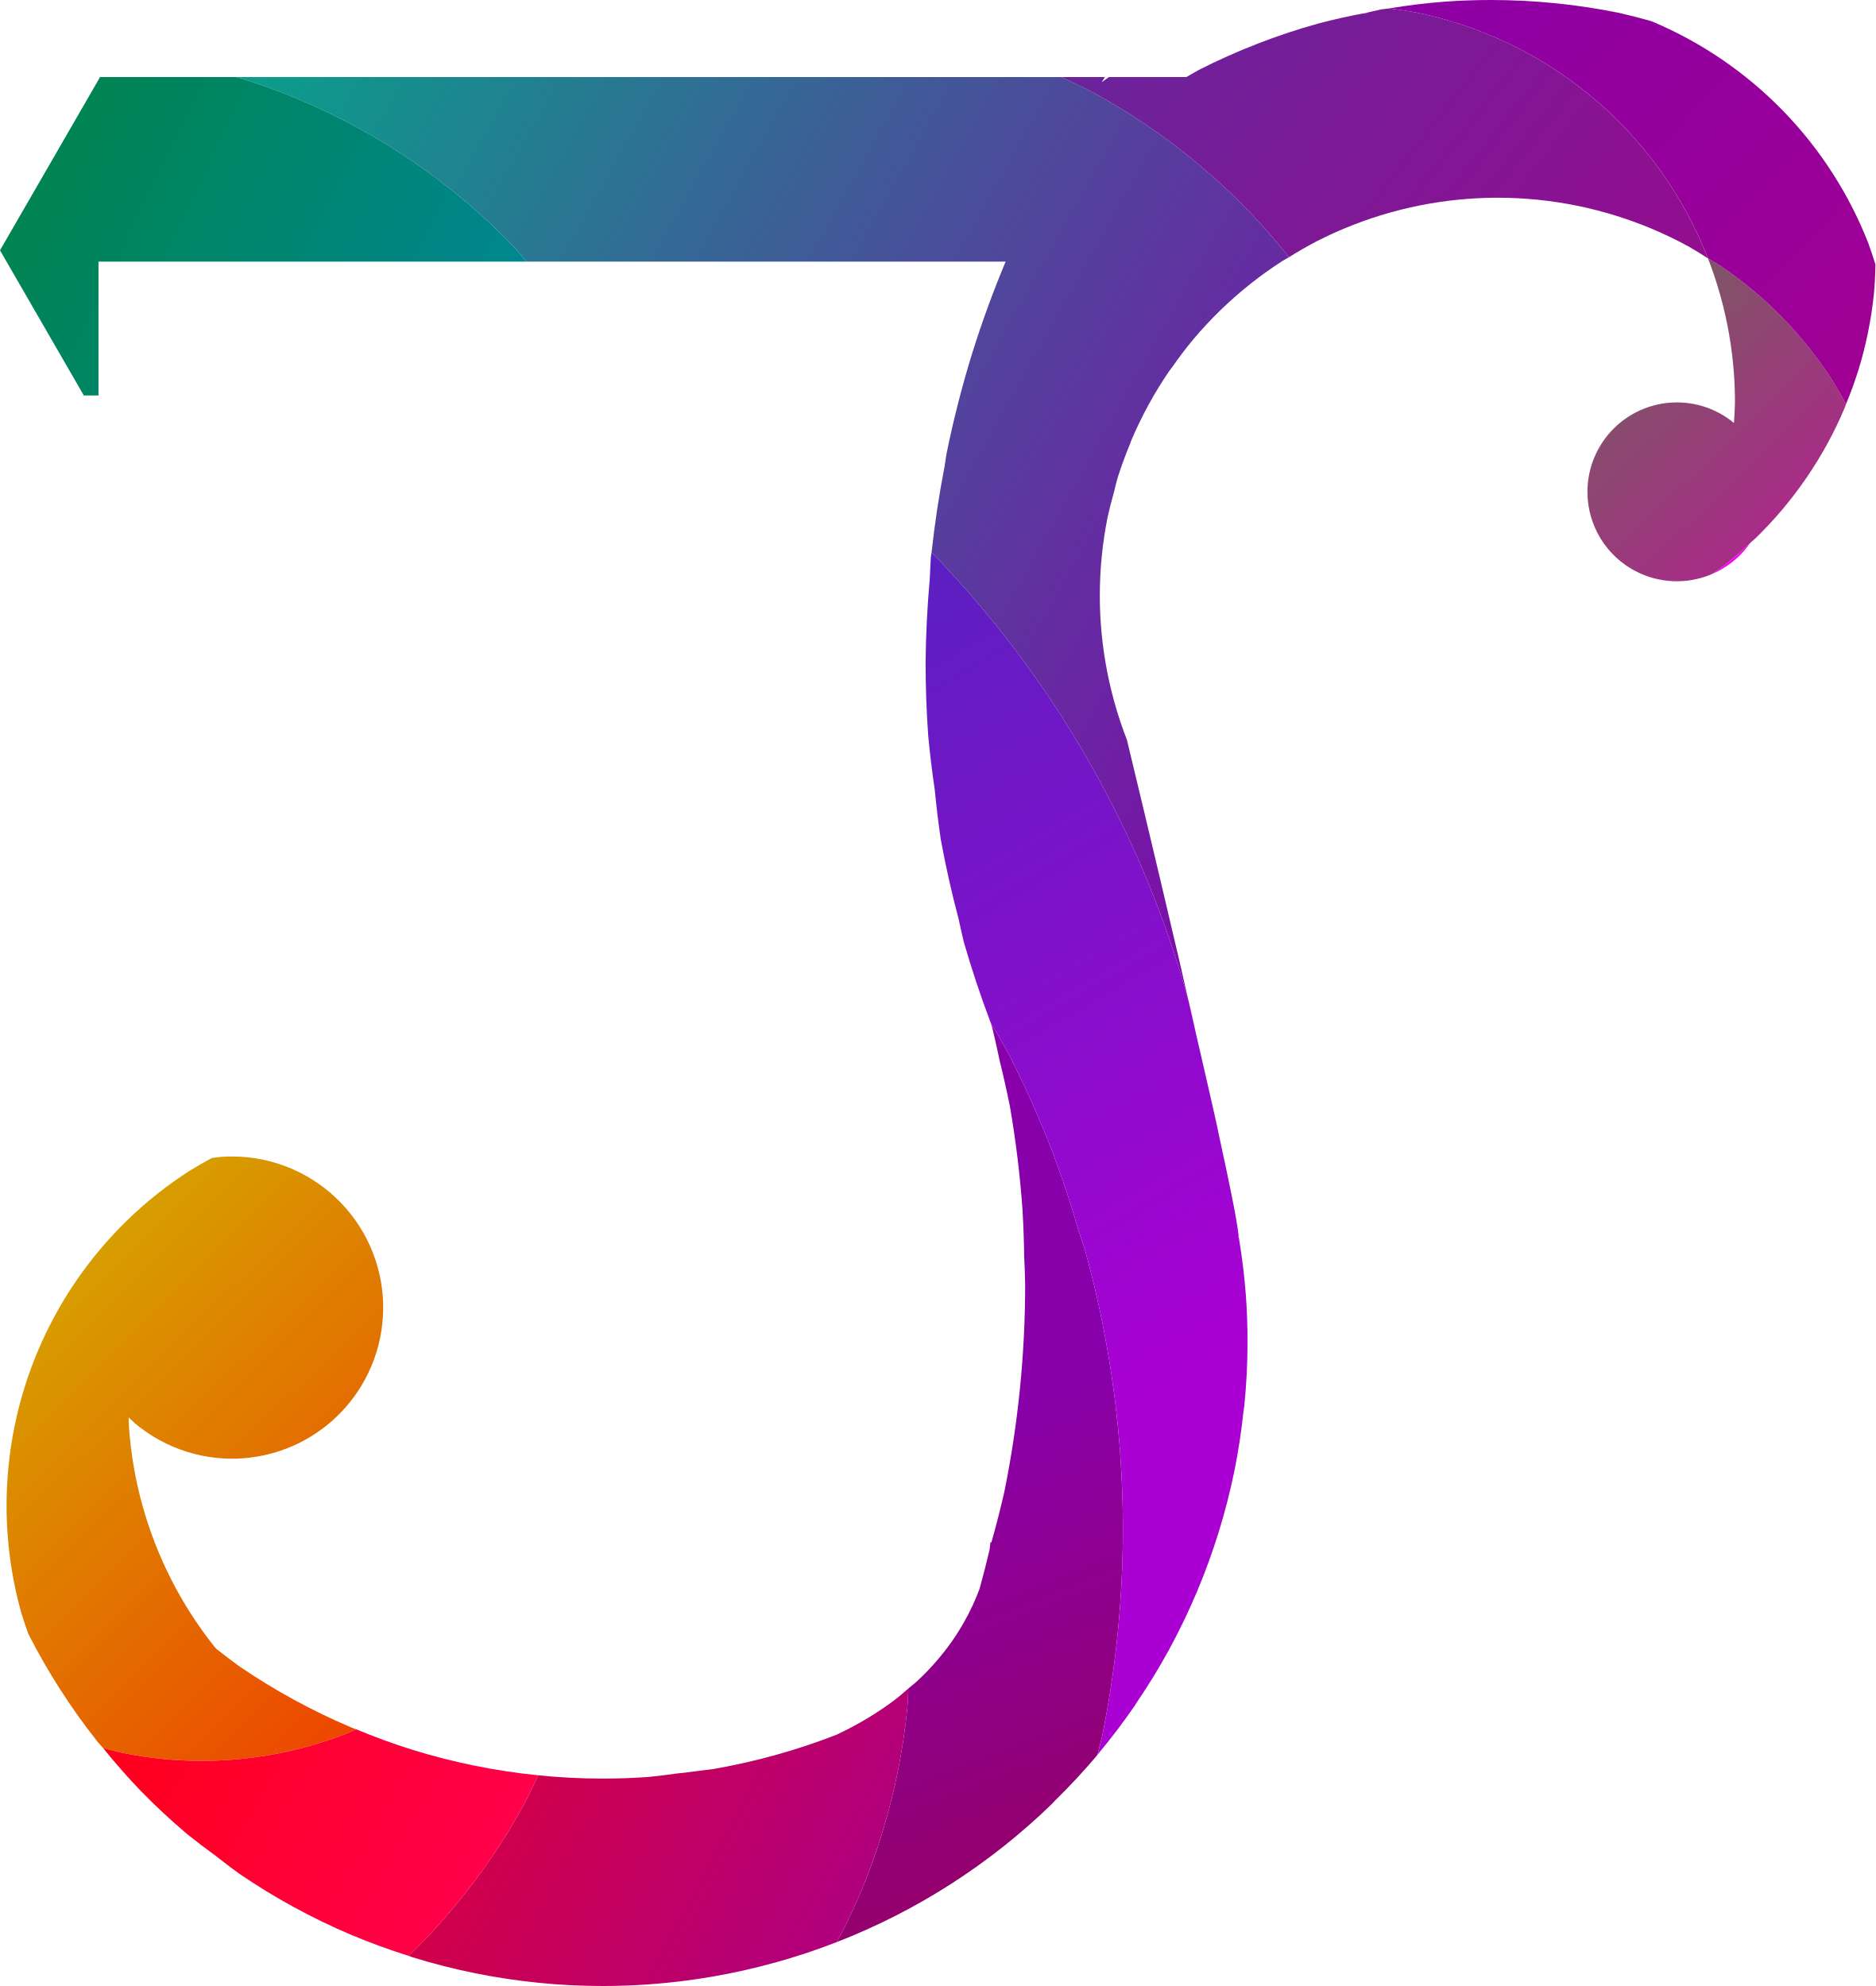
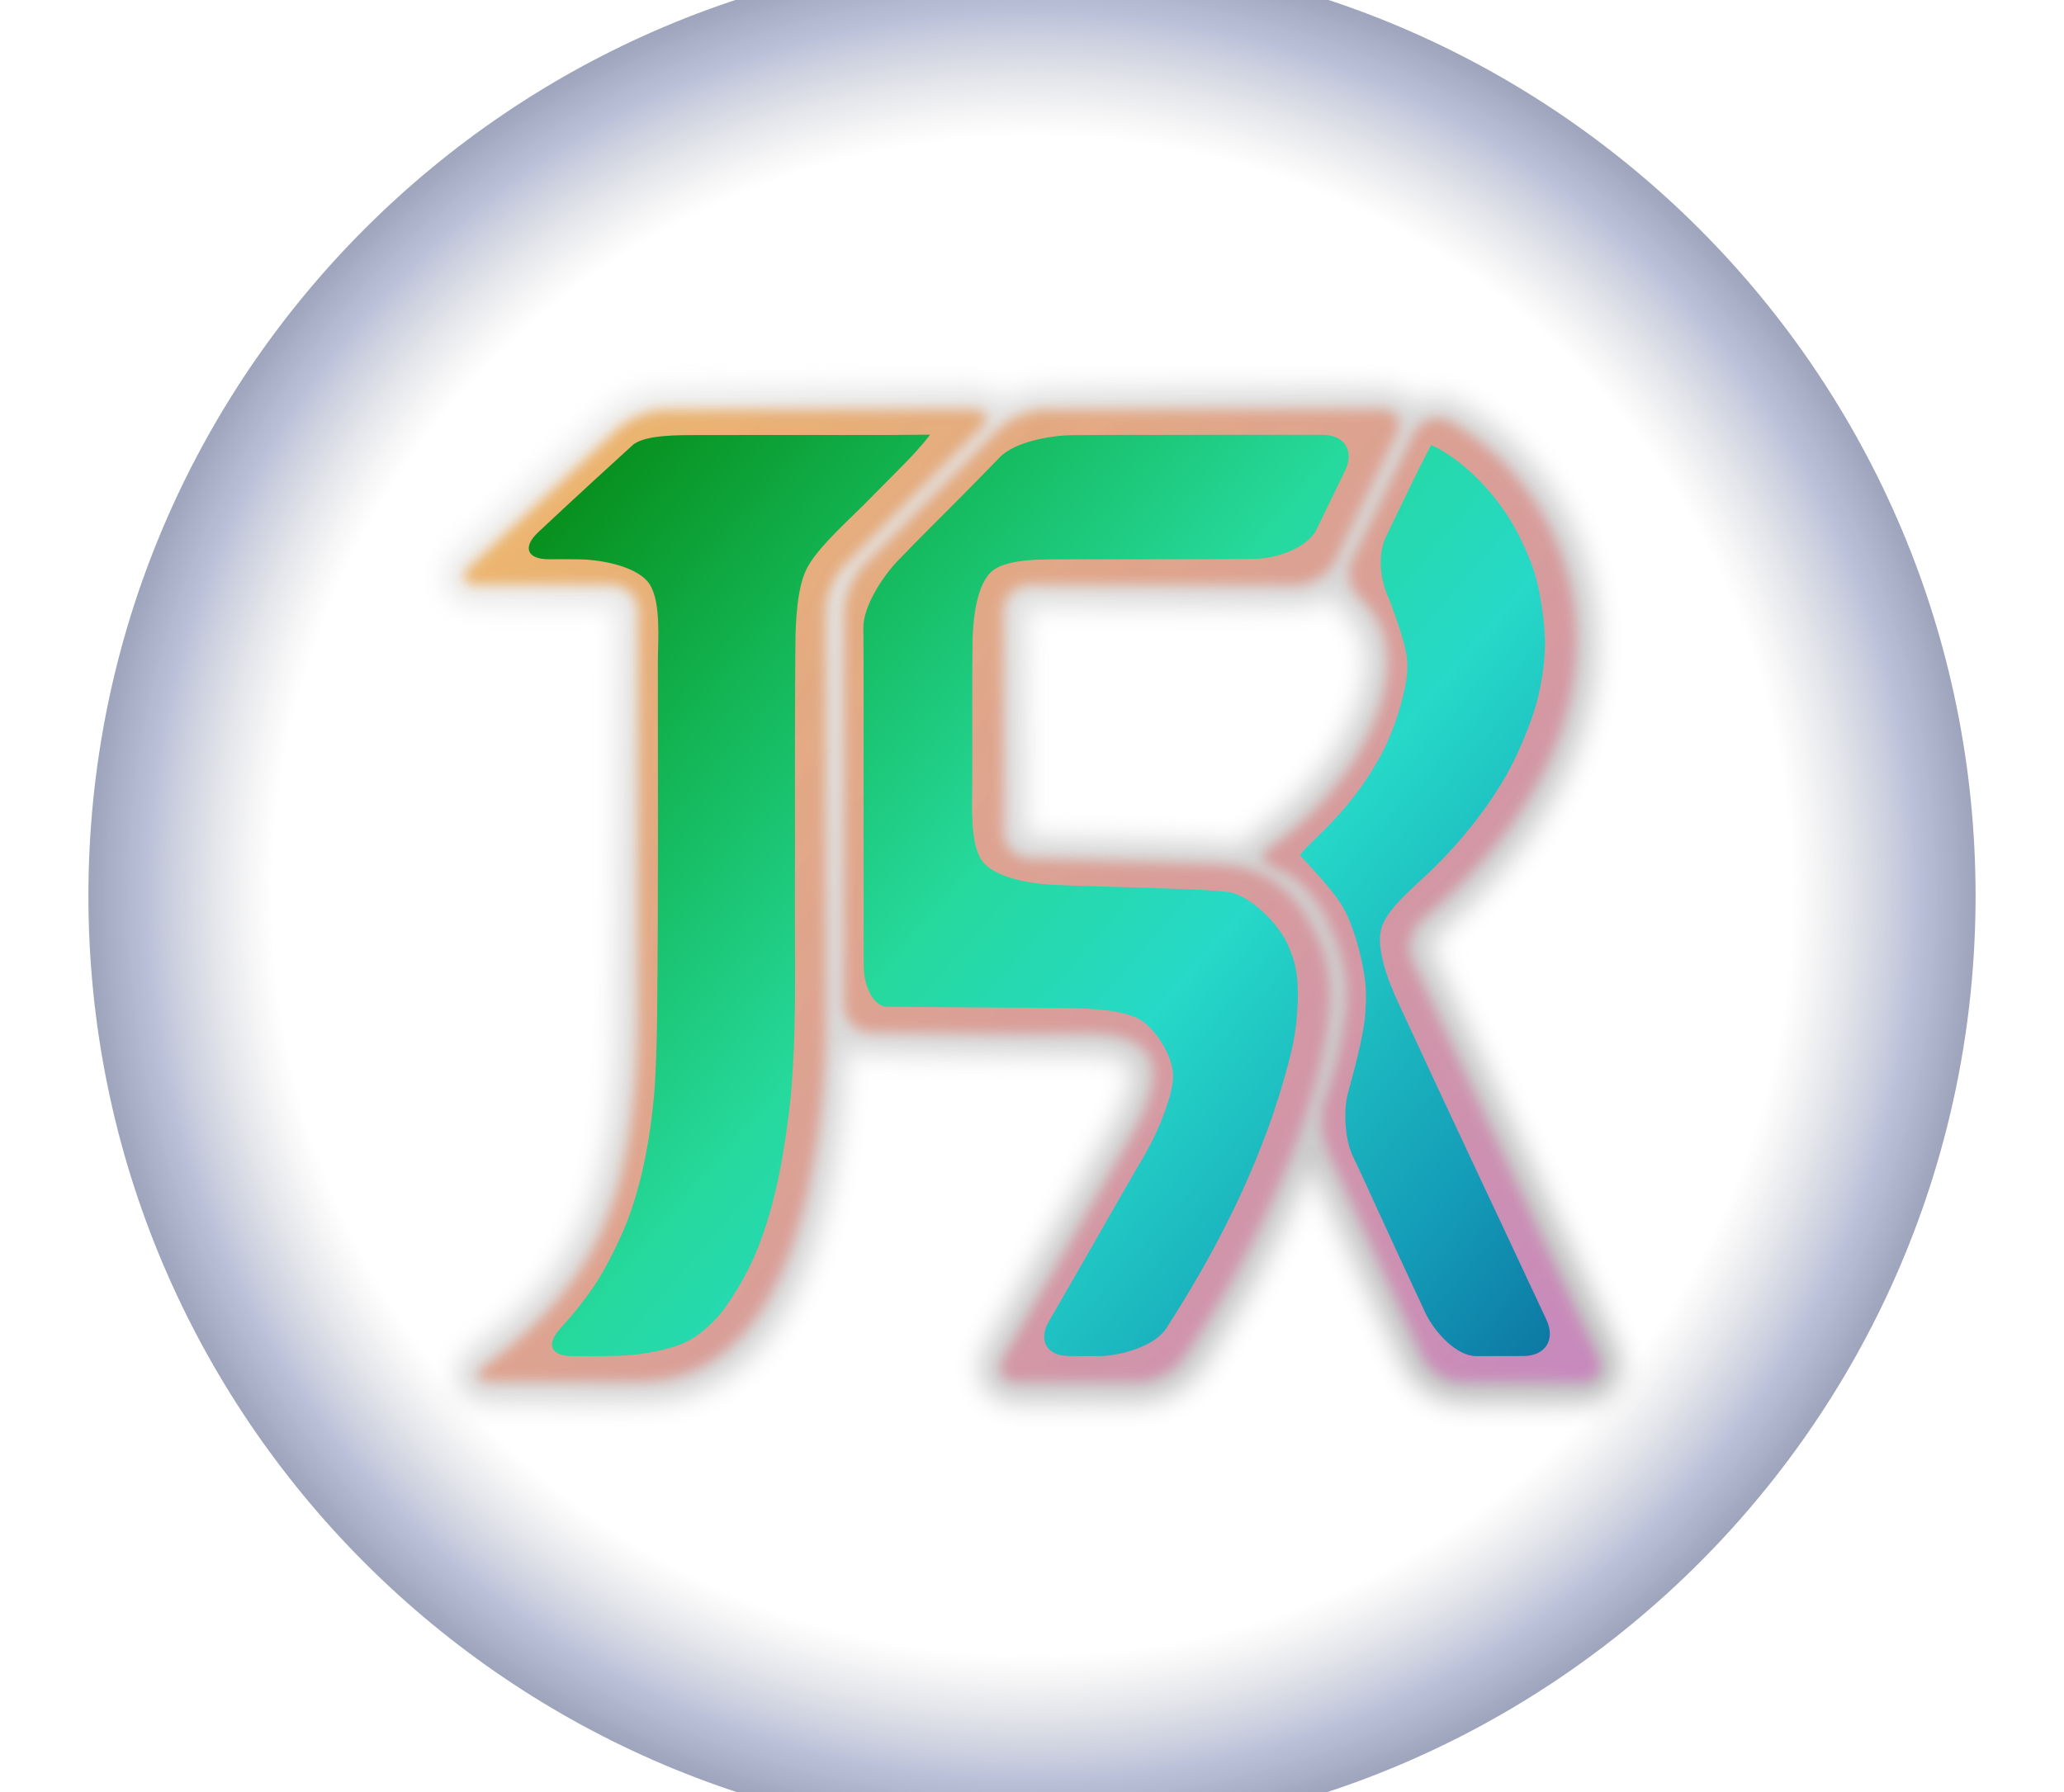
- <svg xmlns="http://www.w3.org/2000/svg" xmlns:xlink="http://www.w3.org/1999/xlink" width="119.586mm" height="126.665mm" viewBox="0 0 119.586 126.665" version="1.1" id="svg8">
+ <svg xmlns="http://www.w3.org/2000/svg" xmlns:xlink="http://www.w3.org/1999/xlink" width="114.595mm" height="99.494mm" viewBox="0 0 114.595 99.494" version="1.1" id="svg5" xml:space="preserve">
  <defs id="defs2">
-     <linearGradient id="linearGradient5642">
-       <stop id="stop5638" offset="0" style="stop-color:#ff0000;stop-opacity:1" />
-       <stop id="stop5640" offset="1" style="stop-color:#ff0066;stop-opacity:1" />
+     <linearGradient id="linearGradient955">
+       <stop style="stop-color:#999999;stop-opacity:0;" offset="0" id="stop951" />
+       <stop style="stop-color:#999999;stop-opacity:0;" offset="0.805" id="stop1083" />
+       <stop style="stop-color:#6f7db0;stop-opacity:0.979;" offset="0.937" id="stop1980" />
+       <stop style="stop-color:#374474;stop-opacity:1;" offset="1" id="stop953" />
    </linearGradient>
-     <linearGradient id="linearGradient5636">
-       <stop id="stop5632" offset="0" style="stop-color:#ff0000;stop-opacity:1" />
-       <stop id="stop5634" offset="1" style="stop-color:#aa0088;stop-opacity:1" />
+     <linearGradient id="linearGradient8298">
+       <stop style="stop-color:#08911f;stop-opacity:1;" offset="0" id="stop8294" />
+       <stop style="stop-color:#14b859;stop-opacity:1;" offset="0.181" id="stop8302" />
+       <stop style="stop-color:#26d99d;stop-opacity:1;" offset="0.377" id="stop8304" />
+       <stop style="stop-color:#26d9c8;stop-opacity:1;" offset="0.533" id="stop8306" />
+       <stop style="stop-color:#149db8;stop-opacity:1;" offset="0.769" id="stop8345" />
+       <stop style="stop-color:#075992;stop-opacity:1;" offset="1" id="stop8296" />
    </linearGradient>
-     <linearGradient id="linearGradient5630">
-       <stop id="stop5626" offset="0" style="stop-color:#8800aa;stop-opacity:1" />
-       <stop id="stop5628" offset="1" style="stop-color:#aa0000;stop-opacity:1" />
+     <linearGradient id="linearGradient8208">
+       <stop style="stop-color:#e5e5e5;stop-opacity:1;" offset="0" id="stop8204" />
+       <stop style="stop-color:#959595;stop-opacity:1;" offset="1" id="stop8206" />
    </linearGradient>
-     <linearGradient id="linearGradient5618">
-       <stop id="stop5614" offset="0" style="stop-color:#0044aa;stop-opacity:1" />
-       <stop id="stop5616" offset="1" style="stop-color:#aa00d4;stop-opacity:1" />
+     <linearGradient id="linearGradient8200">
+       <stop style="stop-color:#ed8d0d;stop-opacity:1;" offset="0" id="stop8196" />
+       <stop style="stop-color:#cd61bb;stop-opacity:0.993;" offset="1" id="stop8198" />
    </linearGradient>
-     <linearGradient id="linearGradient5612">
-       <stop id="stop5608" offset="0" style="stop-color:#008000;stop-opacity:1" />
-       <stop id="stop5610" offset="1" style="stop-color:#0088aa;stop-opacity:1" />
-     </linearGradient>
-     <linearGradient id="linearGradient5606">
-       <stop id="stop5602" offset="0" style="stop-color:#00aa88;stop-opacity:1" />
-       <stop id="stop5604" offset="1" style="stop-color:#8800aa;stop-opacity:1" />
-     </linearGradient>
-     <linearGradient id="linearGradient5600">
-       <stop id="stop5596" offset="0" style="stop-color:#5a2ca0;stop-opacity:1" />
-       <stop id="stop5598" offset="1" style="stop-color:#aa0088;stop-opacity:1" />
-     </linearGradient>
-     <linearGradient id="linearGradient5594">
-       <stop id="stop5590" offset="0" style="stop-color:#8800aa;stop-opacity:1" />
-       <stop id="stop5592" offset="1" style="stop-color:#aa0088;stop-opacity:1" />
-     </linearGradient>
-     <linearGradient id="linearGradient5588">
-       <stop id="stop5584" offset="0" style="stop-color:#00d400;stop-opacity:1;" />
-       <stop id="stop5586" offset="1" style="stop-color:#d400aa;stop-opacity:1" />
-     </linearGradient>
-     <linearGradient id="linearGradient5508">
-       <stop style="stop-color:#d4aa00;stop-opacity:1" offset="0" id="stop5504" />
-       <stop style="stop-color:#ff0000;stop-opacity:1" offset="1" id="stop5506" />
-     </linearGradient>
-     <linearGradient xlink:href="#linearGradient5594" id="linearGradient5510" x1="1428.548" y1="-42.973" x2="1625.843" y2="149.019" gradientUnits="userSpaceOnUse" />
-     <linearGradient xlink:href="#linearGradient5600" id="linearGradient5518" x1="1327.909" y1="-30.895" x2="1553.308" y2="145.007" gradientUnits="userSpaceOnUse" />
-     <linearGradient xlink:href="#linearGradient5588" id="linearGradient5526" x1="1358.672" y1="-24.148" x2="1557.412" y2="183.432" gradientUnits="userSpaceOnUse" />
-     <linearGradient xlink:href="#linearGradient5606" id="linearGradient5534" x1="1162.014" y1="-28.598" x2="1468.464" y2="143.501" gradientUnits="userSpaceOnUse" />
-     <linearGradient xlink:href="#linearGradient5618" id="linearGradient5542" x1="1207.862" y1="-59.208" x2="1423.686" y2="312.18" gradientUnits="userSpaceOnUse" />
-     <linearGradient xlink:href="#linearGradient5612" id="linearGradient5550" x1="969.838" y1="-8.836" x2="1254.231" y2="128.832" gradientUnits="userSpaceOnUse" />
-     <linearGradient xlink:href="#linearGradient5630" id="linearGradient5558" x1="1346.9" y1="336.94" x2="1454.641" y2="610.852" gradientUnits="userSpaceOnUse" />
-     <linearGradient xlink:href="#linearGradient5636" id="linearGradient5566" x1="1124.569" y1="353.793" x2="1327.806" y2="463.338" gradientUnits="userSpaceOnUse" />
-     <linearGradient xlink:href="#linearGradient5642" id="linearGradient5574" x1="1079.606" y1="395.14" x2="1258.609" y2="499.898" gradientUnits="userSpaceOnUse" />
-     <linearGradient xlink:href="#linearGradient5508" id="linearGradient5582" x1="1080.216" y1="323.836" x2="1250.724" y2="497.88" gradientUnits="userSpaceOnUse" />
+     <linearGradient xlink:href="#linearGradient8200" id="linearGradient8202" x1="-440.164" y1="50.412" x2="-289.769" y2="186.961" gradientUnits="userSpaceOnUse" />
+     <linearGradient xlink:href="#linearGradient8208" id="linearGradient8210" x1="-447.558" y1="48.917" x2="-279.885" y2="194.286" gradientUnits="userSpaceOnUse" />
+     <filter style="color-interpolation-filters:sRGB" id="filter8220" x="-0.013" y="-0.015" width="1.027" height="1.031">
+       <feGaussianBlur stdDeviation="0.92" id="feGaussianBlur8222" />
+     </filter>
+     <filter style="color-interpolation-filters:sRGB" id="filter8228" x="-0.025" y="-0.029" width="1.05" height="1.058">
+       <feGaussianBlur stdDeviation="1.804" id="feGaussianBlur8230" />
+     </filter>
+     <linearGradient xlink:href="#linearGradient8298" id="linearGradient8300" x1="-431.391" y1="55.866" x2="-271.409" y2="194.848" gradientUnits="userSpaceOnUse" />
+     <linearGradient xlink:href="#linearGradient8200" id="linearGradient10826" gradientUnits="userSpaceOnUse" x1="-440.164" y1="50.412" x2="-289.769" y2="186.961" />
+     <linearGradient xlink:href="#linearGradient8200" id="linearGradient10828" gradientUnits="userSpaceOnUse" x1="-440.164" y1="50.412" x2="-289.769" y2="186.961" />
+     <linearGradient xlink:href="#linearGradient8200" id="linearGradient10830" gradientUnits="userSpaceOnUse" x1="-440.164" y1="50.412" x2="-289.769" y2="186.961" />
+     <radialGradient xlink:href="#linearGradient955" id="radialGradient957" cx="-368.74" cy="118.257" fx="-368.74" fy="118.257" r="52.388" gradientUnits="userSpaceOnUse" />
  </defs>
-   <g id="layer1" transform="translate(-235.0821,410.9668)">
-     <g id="g5662">
-       <path transform="matrix(0.2645833,0,0,0.2645833,-56.98638,-411.0991)" id="path5479" d="m 1445.16,3.516 a 95.894,95.894 0 0 1 9.287,2.371 95.894,95.894 0 0 0 -0.01,-0.004 95.894,95.894 0 0 0 -9.277,-2.367 z" style="fill:#ff00ff;stroke:none;stroke-width:1;stroke-opacity:1" />
-       <path transform="matrix(0.2645833,0,0,0.2645833,-56.98638,-411.0991)" id="path5477" d="m 1438.652,2.531 a 95.894,95.894 0 0 1 6.508,0.984 95.894,95.894 0 0 0 -0.012,-0.004 95.894,95.894 0 0 0 -6.496,-0.98 z" style="fill:#ff00ff;stroke:none;stroke-width:1;stroke-opacity:1" />
-       <path transform="matrix(0.2645833,0,0,0.2645833,-56.98638,-411.0991)" id="path5475" d="m 1432.715,3.672 a 252,252 0 0 0 -0.135,0.18 95.894,95.894 0 0 1 1.414,-0.471 155.363,155.363 0 0 0 -1.275,0.287 252,252 0 0 0 0,0.004 z" style="fill:#ff00ff;stroke:none;stroke-width:1;stroke-opacity:1" />
-       <path id="path5469" transform="matrix(0.2645833,0,0,0.2645833,-56.98638,-411.0991)" d="m 1342.609,246.967 a 252,252 0 0 0 0.379,1.143 252,252 0 0 1 1.824,8.135 252,252 0 0 1 2.467,10.988 252,252 0 0 1 3.037,25.006 252,252 0 0 1 0.395,11.129 252,252 0 0 1 0.236,6.695 252,252 0 0 1 -1.258,25.158 252,252 0 0 1 -3.762,24.906 252,252 0 0 1 -3.121,12.213 l -0.234,-0.117 c 0,0 -0.038,0.667 -0.184,1.764 a 252,252 0 0 1 -2.406,9.42 c -0.926,2.531 -2.184,5.357 -3.889,8.334 -0.852,1.488 -1.815,3.015 -2.906,4.561 -1.091,1.546 -2.309,3.11 -3.668,4.676 -1.359,1.566 -2.86,3.135 -4.518,4.686 -0.671,0.628 -1.486,1.234 -2.209,1.855 a 155.363,155.363 0 0 1 -0.234,4.703 155.363,155.363 0 0 1 -2.32,15.355 155.363,155.363 0 0 1 -3.842,15.047 155.363,155.363 0 0 1 -5.326,14.588 155.363,155.363 0 0 1 -5.519,11.43 155.363,155.363 0 0 0 14.096,-6.309 155.363,155.363 0 0 0 13.471,-7.729 155.363,155.363 0 0 0 12.633,-9.033 155.363,155.363 0 0 0 11.666,-10.25 155.363,155.363 0 0 0 0.822,-0.883 155.363,155.363 0 0 0 9.764,-10.479 155.363,155.363 0 0 0 0.367,-0.482 252,252 0 0 0 1.107,-4.338 252,252 0 0 0 3.764,-24.906 252,252 0 0 0 1.26,-25.158 252,252 0 0 0 -0.631,-17.824 252,252 0 0 0 -3.035,-25.008 252,252 0 0 0 -5.518,-24.576 252,252 0 0 0 -1.416,-4.26 252,252 0 0 0 -6.527,-19.646 252,252 0 0 0 -10.289,-22.99 252,252 0 0 0 -4.475,-7.803 z" style="fill:url(#linearGradient5558);fill-opacity:1;stroke:none;stroke-width:1;stroke-opacity:1" />
-       <path transform="matrix(0.2645833,0,0,0.2645833,-56.98638,-411.0991)" id="path5494" d="m 1230.836,63.568 h 105.703 1.883 7.816 a 252,252 0 0 0 -8.039,22.021 252,252 0 0 0 -6.232,24.406 252,252 0 0 0 -0.455,3.006 252,252 0 0 0 -3.119,20.639 252,252 0 0 1 16.506,18.789 252,252 0 0 1 14.652,20.488 252,252 0 0 1 12.533,21.852 252,252 0 0 1 10.289,22.992 252,252 0 0 1 7.857,23.646 c -0.721,-3.116 -1.318,-5.856 -2.041,-8.957 -6.462,-27.705 -12.696,-53.509 -12.719,-53.604 a 252,252 0 0 1 0,-0.027 95.894,95.894 0 0 1 -0.012,-0.016 95.894,95.894 0 0 1 -0.012,-0.021 95.894,95.894 0 0 1 -3.014,-9.076 95.894,95.894 0 0 1 -2.1,-9.352 95.894,95.894 0 0 1 -1.156,-9.516 95.894,95.894 0 0 1 -0.24,-6.783 95.894,95.894 0 0 1 0.48,-9.574 95.894,95.894 0 0 1 1.432,-9.479 95.894,95.894 0 0 1 1.477,-5.779 95.894,95.894 0 0 1 0.894,-3.508 95.894,95.894 0 0 1 2.945,-8.064 95.894,95.894 0 0 1 0.342,-0.939 95.894,95.894 0 0 1 4.17,-8.631 95.894,95.894 0 0 1 5.01,-8.172 95.894,95.894 0 0 1 0.746,-0.98 95.894,95.894 0 0 1 5.055,-6.65 95.894,95.894 0 0 1 6.533,-7.014 95.894,95.894 0 0 1 7.203,-6.326 95.894,95.894 0 0 1 7.797,-5.576 95.894,95.894 0 0 1 1.522,-0.873 155.363,155.363 0 0 0 -10.123,-11.523 155.363,155.363 0 0 0 -11.363,-10.586 155.363,155.363 0 0 0 -12.363,-9.398 155.363,155.363 0 0 0 -13.238,-8.117 155.363,155.363 0 0 0 -7.838,-3.785 h -133.387 -65.422 a 155.363,155.363 0 0 1 0.91,0.232 155.363,155.363 0 0 1 14.588,5.324 155.363,155.363 0 0 1 13.984,6.756 155.363,155.363 0 0 1 13.24,8.117 155.363,155.363 0 0 1 12.361,9.398 155.363,155.363 0 0 1 11.363,10.586 155.363,155.363 0 0 1 3.58,4.074 z" style="fill:url(#linearGradient5534);fill-opacity:1;stroke:none;stroke-width:1;stroke-opacity:1" />
-       <path transform="matrix(0.2645833,0,0,0.2645833,-56.98638,-411.0991)" id="path5463" d="m 1230.836,63.568 a 155.363,155.363 0 0 0 -3.58,-4.074 155.363,155.363 0 0 0 -11.363,-10.586 155.363,155.363 0 0 0 -12.361,-9.398 155.363,155.363 0 0 0 -13.24,-8.117 155.363,155.363 0 0 0 -13.984,-6.756 155.363,155.363 0 0 0 -14.588,-5.324 155.363,155.363 0 0 0 -0.91,-0.232 h -32.816 l -20.652,35.771 -2.039,3.529 -1.42,2.461 0.039,0.068 20.162,34.92 h 3.535 v -32.262 h 23.281 19.865 32.56 14.777 z" style="fill:url(#linearGradient5550);fill-opacity:1;stroke:none;stroke-width:1;stroke-opacity:1" />
-       <path transform="matrix(0.2645833,0,0,0.2645833,-56.98638,-411.0991)" id="path5429" d="m 1128.705,421.846 a 95.894,95.894 0 0 0 4.744,1.211 95.894,95.894 0 0 0 9.477,1.434 95.894,95.894 0 0 0 9.574,0.479 95.894,95.894 0 0 0 6.783,-0.24 95.894,95.894 0 0 0 9.516,-1.154 95.894,95.894 0 0 0 9.354,-2.1 95.894,95.894 0 0 0 9.096,-3.023 95.894,95.894 0 0 0 2.465,-1.104 155.363,155.363 0 0 1 -1.039,-0.379 155.363,155.363 0 0 1 -13.984,-6.756 155.363,155.363 0 0 1 -13.238,-8.117 155.363,155.363 0 0 1 -5.416,-4.117 95.894,95.894 0 0 1 -0.537,-0.611 95.894,95.894 0 0 1 -5.576,-7.797 95.894,95.894 0 0 1 -4.77,-8.314 95.894,95.894 0 0 1 -3.916,-8.75 95.894,95.894 0 0 1 -3.022,-9.096 95.894,95.894 0 0 1 -2.1,-9.354 95.894,95.894 0 0 1 -1.154,-9.516 95.894,95.894 0 0 1 -0.084,-2.354 36.425,36.425 0 0 0 1.471,1.369 36.425,36.425 0 0 0 2.898,2.203 36.425,36.425 0 0 0 3.103,1.902 36.425,36.425 0 0 0 3.277,1.584 36.425,36.425 0 0 0 3.42,1.248 36.425,36.425 0 0 0 3.527,0.902 36.425,36.425 0 0 0 3.6,0.543 36.425,36.425 0 0 0 3.635,0.182 36.425,36.425 0 0 0 2.576,-0.09 36.425,36.425 0 0 0 3.613,-0.439 36.425,36.425 0 0 0 3.553,-0.797 36.425,36.425 0 0 0 3.455,-1.148 36.425,36.425 0 0 0 3.322,-1.488 36.425,36.425 0 0 0 3.158,-1.811 36.425,36.425 0 0 0 2.961,-2.119 36.425,36.425 0 0 0 2.736,-2.402 36.425,36.425 0 0 0 2.481,-2.664 36.425,36.425 0 0 0 2.203,-2.898 36.425,36.425 0 0 0 1.902,-3.104 36.425,36.425 0 0 0 1.582,-3.279 36.425,36.425 0 0 0 1.248,-3.42 36.425,36.425 0 0 0 0.9,-3.527 36.425,36.425 0 0 0 0.545,-3.6 36.425,36.425 0 0 0 0.182,-3.637 36.425,36.425 0 0 0 -0.092,-2.576 36.425,36.425 0 0 0 -0.438,-3.615 36.425,36.425 0 0 0 -0.799,-3.553 36.425,36.425 0 0 0 -1.147,-3.455 36.425,36.425 0 0 0 -1.488,-3.322 36.425,36.425 0 0 0 -1.811,-3.158 36.425,36.425 0 0 0 -2.119,-2.961 36.425,36.425 0 0 0 0,-0.002 36.425,36.425 0 0 0 -2.402,-2.734 36.425,36.425 0 0 0 -2.664,-2.482 36.425,36.425 0 0 0 -2.898,-2.203 36.425,36.425 0 0 0 -3.104,-1.904 36.425,36.425 0 0 0 -3.279,-1.582 36.425,36.425 0 0 0 -3.42,-1.25 36.425,36.425 0 0 0 -3.527,-0.9 36.425,36.425 0 0 0 -3.6,-0.545 36.425,36.425 0 0 0 -3.635,-0.182 36.425,36.425 0 0 0 -2.578,0.092 36.425,36.425 0 0 0 -2.279,0.277 95.894,95.894 0 0 0 -5.4,3.098 95.894,95.894 0 0 0 -7.797,5.576 95.894,95.894 0 0 0 -7.201,6.326 95.894,95.894 0 0 0 -6.533,7.014 95.894,95.894 0 0 0 -5.801,7.631 95.894,95.894 0 0 0 -5.012,8.172 95.894,95.894 0 0 0 -4.168,8.631 95.894,95.894 0 0 0 -3.287,9.004 95.894,95.894 0 0 0 -2.371,9.287 95.894,95.894 0 0 0 -1.434,9.479 95.894,95.894 0 0 0 -0.478,9.572 95.894,95.894 0 0 0 0.24,6.783 95.894,95.894 0 0 0 1.154,9.516 95.894,95.894 0 0 0 2.1,9.354 95.894,95.894 0 0 0 1.752,5.27 155.363,155.363 0 0 0 7.721,13.461 155.363,155.363 0 0 0 9.033,12.633 155.363,155.363 0 0 0 1.23,1.4 z" style="fill:url(#linearGradient5582);fill-opacity:1;stroke:none;stroke-width:1;stroke-opacity:1" />
-       <path transform="matrix(0.2645833,0,0,0.2645833,-56.98638,-411.0991)" id="path5425" d="m 1202.385,471.975 a 155.363,155.363 0 0 0 10.414,-11.178 155.363,155.363 0 0 0 9.399,-12.363 155.363,155.363 0 0 0 8.117,-13.24 155.363,155.363 0 0 0 3.262,-6.75 155.363,155.363 0 0 1 -15.268,-2.309 155.363,155.363 0 0 1 -15.047,-3.842 155.363,155.363 0 0 1 -13.549,-4.945 95.894,95.894 0 0 1 -2.465,1.104 95.894,95.894 0 0 1 -9.096,3.023 95.894,95.894 0 0 1 -9.354,2.1 95.894,95.894 0 0 1 -9.516,1.154 95.894,95.894 0 0 1 -6.783,0.24 95.894,95.894 0 0 1 -9.574,-0.479 95.894,95.894 0 0 1 -9.477,-1.434 95.894,95.894 0 0 1 -4.744,-1.211 155.363,155.363 0 0 0 9.018,10.268 155.363,155.363 0 0 0 11.363,10.586 155.363,155.363 0 0 0 6.633,5.043 155.363,155.363 0 0 0 5.731,4.355 155.363,155.363 0 0 0 13.238,8.117 155.363,155.363 0 0 0 13.984,6.754 155.363,155.363 0 0 0 13.711,5.006 z" style="fill:url(#linearGradient5574);fill-opacity:1;stroke:none;stroke-width:1;stroke-opacity:1" />
-       <path transform="matrix(0.2645833,0,0,0.2645833,-56.98638,-411.0991)" id="path5421" d="m 1305.549,468.641 a 155.363,155.363 0 0 0 5.52,-11.43 155.363,155.363 0 0 0 5.326,-14.588 155.363,155.363 0 0 0 3.842,-15.047 155.363,155.363 0 0 0 2.32,-15.355 155.363,155.363 0 0 0 0.234,-4.703 c -1.063,0.913 -2.065,1.835 -3.246,2.727 -1.984,1.499 -4.139,2.962 -6.48,4.373 -2.341,1.411 -4.867,2.769 -7.594,4.055 a 155.363,155.363 0 0 1 -14.736,4.896 155.363,155.363 0 0 1 -15.154,3.402 155.363,155.363 0 0 1 -2.832,0.344 155.363,155.363 0 0 1 -5.961,0.723 155.363,155.363 0 0 1 -6.537,0.795 155.363,155.363 0 0 1 -0.086,0.012 155.363,155.363 0 0 1 -10.988,0.389 155.363,155.363 0 0 1 -15.512,-0.775 155.363,155.363 0 0 1 -0.088,-0.014 155.363,155.363 0 0 1 -3.262,6.75 155.363,155.363 0 0 1 -8.117,13.24 155.363,155.363 0 0 1 -9.399,12.363 155.363,155.363 0 0 1 -10.414,11.178 155.363,155.363 0 0 0 0.877,0.32 155.363,155.363 0 0 0 15.047,3.842 155.363,155.363 0 0 0 15.355,2.32 155.363,155.363 0 0 0 15.51,0.777 155.363,155.363 0 0 0 10.988,-0.391 155.363,155.363 0 0 0 15.416,-1.871 155.363,155.363 0 0 0 14.986,-3.363 155.363,155.363 0 0 0 0.168,-0.037 155.363,155.363 0 0 0 14.736,-4.896 155.363,155.363 0 0 0 0.078,-0.035 z" style="fill:url(#linearGradient5566);fill-opacity:1;stroke:none;stroke-width:1;stroke-opacity:1" />
-       <path id="path5413" transform="matrix(0.2645833,0,0,0.2645833,-56.98638,-411.0991)" d="m 1328.393,133.641 a 252,252 0 0 0 -0.021,0.148 252,252 0 0 0 -0.166,1.113 252,252 0 0 0 -0.26,5.25 252,252 0 0 0 -0.996,19.908 252,252 0 0 0 0.631,17.824 252,252 0 0 0 1.578,13.012 252,252 0 0 0 1.455,11.994 252,252 0 0 0 4.291,19.123 252,252 0 0 0 1.225,5.455 252,252 0 0 0 6.481,19.498 252,252 0 0 1 4.475,7.803 252,252 0 0 1 10.289,22.99 252,252 0 0 1 6.527,19.646 252,252 0 0 1 1.416,4.26 252,252 0 0 1 5.518,24.576 252,252 0 0 1 3.035,25.008 252,252 0 0 1 0.631,17.824 252,252 0 0 1 -1.26,25.158 252,252 0 0 1 -3.764,24.906 252,252 0 0 1 -1.107,4.338 155.363,155.363 0 0 0 9.031,-11.881 155.363,155.363 0 0 0 0.414,-0.676 155.363,155.363 0 0 0 7.703,-12.564 155.363,155.363 0 0 0 6.754,-13.984 155.363,155.363 0 0 0 5.324,-14.588 155.363,155.363 0 0 0 3.842,-15.047 155.363,155.363 0 0 0 2.129,-14.078 155.363,155.363 0 0 0 0.193,-1.277 155.363,155.363 0 0 0 0.775,-15.51 155.363,155.363 0 0 0 -0.389,-10.99 155.363,155.363 0 0 0 -1.701,-14.023 155.363,155.363 0 0 1 -0.111,-0.055 155.363,155.363 0 0 0 0,-0.002 155.363,155.363 0 0 0 0,-0.002 155.363,155.363 0 0 0 0.059,-0.375 155.363,155.363 0 0 1 0,-0.002 155.363,155.363 0 0 0 0,-0.002 155.363,155.363 0 0 0 -0.117,-0.957 c -0.441,-3.636 -2.316,-12.715 -4.693,-23.611 a 155.363,155.363 0 0 0 0,-0.002 c -0.14,-0.643 -0.133,-0.734 -0.277,-1.393 -1.486,-6.765 -3.417,-15.038 -5.215,-22.883 -0.641,-2.799 -1.204,-5.325 -1.861,-8.166 a 252,252 0 0 0 -7.857,-23.646 252,252 0 0 0 -10.289,-22.992 252,252 0 0 0 -12.533,-21.852 252,252 0 0 0 -14.652,-20.488 252,252 0 0 0 -16.506,-18.789 z" style="fill:url(#linearGradient5542);fill-opacity:1;stroke:none;stroke-width:1;stroke-opacity:1" />
-       <path transform="matrix(0.2645833,0,0,0.2645833,-56.98638,-411.0991)" id="path5409" d="m 1402.395,298.43 a 155.363,155.363 0 0 1 -0.059,0.371 155.363,155.363 0 0 0 0.109,0.051 155.363,155.363 0 0 0 -0.051,-0.422 z" style="fill:#ff00ff;stroke:none;stroke-width:1;stroke-opacity:1" />
-       <path transform="matrix(0.2645833,0,0,0.2645833,-56.98638,-411.0991)" id="path5407" d="m 1402.395,298.424 a 155.363,155.363 0 0 0 0,-0.004 155.363,155.363 0 0 1 -0.059,0.379 155.363,155.363 0 0 0 0,0.002 155.363,155.363 0 0 0 0.059,-0.371 155.363,155.363 0 0 0 0,-0.006 z" style="fill:#ff00ff;stroke:none;stroke-width:1;stroke-opacity:1" />
-       <path transform="matrix(0.2645833,0,0,0.2645833,-56.98638,-411.0991)" id="path5399" d="m 1390.23,241.408 c 0.657,2.841 1.22,5.367 1.861,8.166 a 252,252 0 0 0 -1.775,-7.908 252,252 0 0 0 -0.086,-0.258 z" style="fill:#ff00ff;stroke:none;stroke-width:1;stroke-opacity:1" />
-       <path transform="matrix(0.2645833,0,0,0.2645833,-56.98638,-411.0991)" id="path5397" d="m 1375.471,178.82 a 252,252 0 0 1 0,-0.025 95.894,95.894 0 0 1 -0.016,-0.012 95.894,95.894 0 0 0 0.01,0.023 95.894,95.894 0 0 0 0.01,0.014 z" style="fill:#ff00ff;stroke:none;stroke-width:1;stroke-opacity:1" />
-       <path transform="matrix(0.2645833,0,0,0.2645833,-56.98638,-411.0991)" id="path5391" d="m 1463.441,9.17 a 95.894,95.894 0 0 0 -8.992,-3.283 95.894,95.894 0 0 0 -9.287,-2.371 95.894,95.894 0 0 0 -6.508,-0.984 155.363,155.363 0 0 0 -0.01,0 95.894,95.894 0 0 0 0,-0.002 v 0.006 a 155.363,155.363 0 0 0 -1.881,0.229 155.363,155.363 0 0 0 -2.772,0.621 95.894,95.894 0 0 0 -1.414,0.471 252,252 0 0 1 0,-0.004 252,252 0 0 1 0.135,-0.18 155.363,155.363 0 0 0 -11.105,2.492 155.363,155.363 0 0 0 -14.736,4.898 155.363,155.363 0 0 0 -14.174,6.344 155.363,155.363 0 0 0 -2.918,1.674 h -15.545 -3.113 a 95.894,95.894 0 0 0 -1.723,1.232 252,252 0 0 1 0.756,-1.232 h -10.537 a 155.363,155.363 0 0 1 7.838,3.785 155.363,155.363 0 0 1 13.238,8.117 155.363,155.363 0 0 1 12.363,9.398 155.363,155.363 0 0 1 11.363,10.586 155.363,155.363 0 0 1 10.123,11.523 95.894,95.894 0 0 1 6.793,-3.896 95.894,95.894 0 0 1 8.748,-3.914 95.894,95.894 0 0 1 9.098,-3.023 95.894,95.894 0 0 1 9.352,-2.1 95.894,95.894 0 0 1 9.516,-1.154 95.894,95.894 0 0 1 6.783,-0.24 95.894,95.894 0 0 1 9.574,0.479 95.894,95.894 0 0 1 9.477,1.434 95.894,95.894 0 0 1 9.287,2.371 95.894,95.894 0 0 1 9.006,3.285 95.894,95.894 0 0 1 0,0.002 95.894,95.894 0 0 1 8.631,4.168 95.894,95.894 0 0 1 4.678,2.869 95.894,95.894 0 0 0 -0.01,-0.023 95.894,95.894 0 0 0 -3.918,-8.748 95.894,95.894 0 0 0 -4.766,-8.314 95.894,95.894 0 0 0 -5.576,-7.797 95.894,95.894 0 0 0 -6.326,-7.201 95.894,95.894 0 0 0 -7.014,-6.533 95.894,95.894 0 0 0 0,-0.002 95.894,95.894 0 0 0 -7.631,-5.801 95.894,95.894 0 0 0 -8.172,-5.01 95.894,95.894 0 0 0 -8.631,-4.17 z" style="fill:url(#linearGradient5518);fill-opacity:1;stroke:none;stroke-width:1;stroke-opacity:1" />
-       <path transform="matrix(0.2645833,0,0,0.2645833,-56.98638,-411.0991)" id="path5389" d="m 1525.693,131.365 a 95.894,95.894 0 0 1 -5.975,5.248 95.894,95.894 0 0 1 -2.943,2.104 21.558,21.558 0 0 0 1.006,-0.449 21.558,21.558 0 0 0 1.869,-1.072 21.558,21.558 0 0 0 1.754,-1.252 21.558,21.558 0 0 0 1.617,-1.422 21.558,21.558 0 0 0 0,-0.002 21.558,21.558 0 0 0 1.469,-1.576 21.558,21.558 0 0 0 1.201,-1.578 z" style="fill:#ff00ff;stroke:none;stroke-width:1;stroke-opacity:1" />
-       <path transform="matrix(0.2645833,0,0,0.2645833,-56.98638,-411.0991)" id="path5387" d="m 1533.631,77.246 a 95.894,95.894 0 0 0 -7.012,-6.533 95.894,95.894 0 0 0 -7.629,-5.801 95.894,95.894 0 0 0 -3.492,-2.143 95.894,95.894 0 0 1 3.018,9.078 95.894,95.894 0 0 1 2.1,9.352 95.894,95.894 0 0 1 1.154,9.516 95.894,95.894 0 0 1 0.24,6.783 95.894,95.894 0 0 1 -0.248,4.967 21.558,21.558 0 0 0 -1.58,-1.201 21.558,21.558 0 0 0 -1.836,-1.127 21.558,21.558 0 0 0 -1.941,-0.938 21.558,21.558 0 0 0 -2.023,-0.738 21.558,21.558 0 0 0 -2.088,-0.533 21.558,21.558 0 0 0 -2.131,-0.322 21.558,21.558 0 0 0 -2.152,-0.107 21.558,21.558 0 0 0 -1.525,0.055 21.558,21.558 0 0 0 -2.139,0.26 21.558,21.558 0 0 0 -2.103,0.471 21.558,21.558 0 0 0 -2.045,0.68 21.558,21.558 0 0 0 -1.967,0.881 21.558,21.558 0 0 0 -1.869,1.072 21.558,21.558 0 0 0 -1.752,1.254 21.558,21.558 0 0 0 -1.619,1.422 21.558,21.558 0 0 0 -1.469,1.576 21.558,21.558 0 0 0 -1.305,1.715 21.558,21.558 0 0 0 -1.125,1.838 21.558,21.558 0 0 0 -0.938,1.939 21.558,21.558 0 0 0 -0.74,2.023 21.558,21.558 0 0 0 0,0.002 21.558,21.558 0 0 0 -0.533,2.088 21.558,21.558 0 0 0 -0.32,2.131 21.558,21.558 0 0 0 -0.109,2.152 21.558,21.558 0 0 0 0.055,1.523 21.558,21.558 0 0 0 0.26,2.139 21.558,21.558 0 0 0 0,0.002 21.558,21.558 0 0 0 0.473,2.102 21.558,21.558 0 0 0 0.68,2.045 21.558,21.558 0 0 0 0.879,1.967 21.558,21.558 0 0 0 1.072,1.869 21.558,21.558 0 0 0 1.254,1.754 21.558,21.558 0 0 0 1.422,1.617 21.558,21.558 0 0 0 1.576,1.471 21.558,21.558 0 0 0 1.717,1.303 21.558,21.558 0 0 0 1.836,1.127 21.558,21.558 0 0 0 1.939,0.938 21.558,21.558 0 0 0 2.023,0.738 21.558,21.558 0 0 0 2.088,0.533 21.558,21.558 0 0 0 2.131,0.322 21.558,21.558 0 0 0 2.152,0.107 21.558,21.558 0 0 0 1.525,-0.055 21.558,21.558 0 0 0 2.139,-0.26 21.558,21.558 0 0 0 0.146,-0.033 21.558,21.558 0 0 0 1.955,-0.438 21.558,21.558 0 0 0 2.045,-0.68 21.558,21.558 0 0 0 0.961,-0.432 95.894,95.894 0 0 0 2.943,-2.104 95.894,95.894 0 0 0 5.975,-5.248 95.894,95.894 0 0 0 1.226,-1.078 95.894,95.894 0 0 0 6.533,-7.014 95.894,95.894 0 0 0 5.801,-7.631 95.894,95.894 0 0 0 5.012,-8.17 95.894,95.894 0 0 0 4.168,-8.633 95.894,95.894 0 0 0 0.342,-0.939 95.894,95.894 0 0 0 -3.244,-5.656 95.894,95.894 0 0 0 -5.574,-7.797 95.894,95.894 0 0 0 -6.326,-7.201 z" style="fill:url(#linearGradient5526);fill-opacity:1;stroke:none;stroke-width:1;stroke-opacity:1" />
-       <path transform="matrix(0.2645833,0,0,0.2645833,-56.98638,-411.0991)" id="path5385" d="m 1463.172,0.5 a 155.363,155.363 0 0 0 -10.988,0.389 155.363,155.363 0 0 0 -13.531,1.643 95.894,95.894 0 0 1 6.496,0.98 95.894,95.894 0 0 1 0.012,0.004 95.894,95.894 0 0 1 9.277,2.367 95.894,95.894 0 0 1 0.01,0.004 95.894,95.894 0 0 1 8.992,3.283 95.894,95.894 0 0 1 0.012,0.004 95.894,95.894 0 0 1 8.631,4.17 95.894,95.894 0 0 1 8.172,5.01 95.894,95.894 0 0 1 7.631,5.801 95.894,95.894 0 0 1 7.012,6.535 95.894,95.894 0 0 1 6.326,7.201 95.894,95.894 0 0 1 5.576,7.797 95.894,95.894 0 0 1 4.768,8.314 95.894,95.894 0 0 1 3.916,8.748 95.894,95.894 0 0 1 0.01,0.02 95.894,95.894 0 0 1 3.492,2.143 95.894,95.894 0 0 1 7.629,5.801 95.894,95.894 0 0 1 7.012,6.533 95.894,95.894 0 0 1 6.326,7.201 95.894,95.894 0 0 1 5.574,7.797 95.894,95.894 0 0 1 3.244,5.656 95.894,95.894 0 0 0 2.945,-8.064 95.894,95.894 0 0 0 2.371,-9.287 95.894,95.894 0 0 0 1.433,-9.479 95.894,95.894 0 0 0 0.34,-6.803 v 0 a 95.894,95.894 0 0 0 -1.648,-4.961 95.894,95.894 0 0 0 -3.916,-8.748 95.894,95.894 0 0 0 -4.77,-8.314 95.894,95.894 0 0 0 -5.574,-7.797 95.894,95.894 0 0 0 -6.326,-7.201 95.894,95.894 0 0 0 -7.014,-6.535 95.894,95.894 0 0 0 -7.631,-5.801 95.894,95.894 0 0 0 -8.172,-5.01 95.894,95.894 0 0 0 -8.631,-4.17 95.894,95.894 0 0 0 -0.506,-0.184 155.363,155.363 0 0 0 -7.639,-1.951 A 155.363,155.363 0 0 0 1478.684,1.275 155.363,155.363 0 0 0 1463.172,0.5 Z" style="fill:url(#linearGradient5510);fill-opacity:1;stroke:none;stroke-width:1;stroke-opacity:1" />
+   <g id="layer1" transform="translate(426.0372,-68.50941)">
+     <circle style="opacity:0.485;fill:url(#radialGradient957);fill-opacity:1;stroke-width:0.247;paint-order:stroke markers fill;stop-color:#000000" id="circle372" cx="-368.74" cy="118.257" r="52.388" />
+     <g id="g10824" transform="matrix(0.378748,0,0,0.378748,-229.0803,73.46711)">
+       <path id="path7959" style="opacity:0.624;fill:url(#linearGradient8210);fill-opacity:1;stroke:none;stroke-width:0.156px;stroke-linecap:butt;stroke-linejoin:miter;stroke-opacity:1;filter:url(#filter8228)" d="m -378.51,43.809 c -15.044,0.048 -30.091,-0.073 -45.132,0.087 -4.026,0.417 -7.582,2.772 -10.263,5.7 -6.772,6.332 -13.617,12.591 -20.278,19.038 -1.629,1.915 -1.214,5.392 1.188,6.477 2.256,1.186 4.862,0.536 7.287,0.711 5.218,0.031 10.45,-0.09 15.659,0.109 0.776,0.669 0.306,1.822 0.412,2.709 -0.016,20.443 0.068,40.887 -0.106,61.329 -0.221,7.087 -0.972,14.25 -3.023,21.083 -2.001,6.462 -5.613,12.405 -10.437,17.149 -2.748,2.796 -5.938,5.1 -8.879,7.675 -1.587,1.752 -1.26,5.058 1.014,6.072 2.27,1.172 4.881,0.518 7.314,0.692 6.963,-0.069 13.94,0.215 20.891,-0.27 6.646,-0.902 12.541,-5.101 16.251,-10.595 4.795,-6.819 7.158,-14.984 8.746,-23.073 1.153,-6.028 1.741,-12.156 1.959,-18.287 1.655,0.989 3.639,1.14 5.519,1.006 10.249,0.114 20.5,0.206 30.749,0.161 1.785,0.135 3.837,0.214 5.177,1.557 0.795,1.408 0.087,3.06 -0.343,4.471 -1.372,3.496 -3.439,6.618 -5.239,9.899 -5.351,9.371 -10.859,18.657 -16.091,28.094 -1.242,2.924 0.978,6.802 4.231,6.911 2.849,0.302 5.717,0.029 8.575,0.121 4.046,-0.028 8.113,0.171 12.143,-0.239 3.738,-0.722 6.823,-3.458 8.584,-6.757 5.81,-8.812 10.771,-18.193 14.67,-28.003 4.783,10.181 9.342,20.47 14.242,30.596 2.134,3.3 6.292,4.865 10.116,4.409 5.68,-0.054 11.372,0.153 17.044,-0.166 3.149,-0.603 5.193,-4.482 3.731,-7.383 -1.101,-2.806 -2.548,-5.417 -3.751,-8.169 -7.911,-16.863 -15.83,-33.722 -23.689,-50.609 -0.354,-1.441 0.906,-2.574 1.951,-3.329 8.031,-7.156 15.14,-15.679 19.189,-25.74 4.165,-10.149 4.489,-22.01 0.05,-32.127 -3.551,-8.289 -9.842,-15.522 -17.929,-19.628 -1.875,-0.722 -4.039,-0.427 -5.766,0.553 -1.212,-1.708 -3.419,-2.384 -5.439,-2.21 -16.583,-0.001 -33.168,-0.069 -49.75,0.053 -1.832,0.202 -3.604,0.819 -5.217,1.701 -1.267,-1.578 -3.464,-1.87 -5.359,-1.779 z m 53.898,30.486 c 0.817,1.772 2.372,3.024 3.5,4.57 1.933,3.152 1.569,7.121 0.451,10.492 -1.897,5.917 -5.699,11.059 -10.148,15.322 -1.849,1.766 -3.952,3.24 -5.904,4.877 -0.394,0.429 -0.73,0.916 -0.953,1.455 -4.481,-0.8 -9.056,-0.532 -13.582,-0.796 -6.019,-0.203 -12.054,-0.304 -18.059,-0.663 -0.879,-0.691 -0.377,-1.955 -0.481,-2.905 0.005,-10.111 -0.041,-20.223 0.071,-30.333 0.54,-0.857 1.713,-0.418 2.549,-0.494 12.753,-0.011 25.508,0.053 38.26,-0.082 1.503,-0.22 2.948,-0.791 4.205,-1.643 0.031,0.066 0.061,0.133 0.092,0.199 z" />
+       <g id="g7973" style="opacity:1;fill:url(#linearGradient8202);fill-opacity:1;filter:url(#filter8220)">
+         <path style="opacity:0.576;fill:url(#linearGradient10826);fill-opacity:1;stroke:none;stroke-width:0.156px;stroke-linecap:butt;stroke-linejoin:miter;stroke-opacity:1" d="m -366.878,46.991 h 49.376 c 2.192,0 3.191,1.598 2.232,3.569 l -9.012,18.516 c -0.959,1.971 -3.514,3.569 -5.706,3.569 h -39.007 c -2.192,0 -3.969,1.777 -3.969,3.969 v 32.157 c 0,2.192 1.776,4.019 3.967,4.08 l 25.065,0.765 c 2.191,0.062 5.777,0.251 7.812,1.048 5.444,2.132 8.488,7.183 10.082,11.775 0.718,2.069 1.121,5.606 0.945,7.79 -1.558,19.363 -15.625,43.495 -21.785,52.051 -1.28,1.778 -4.139,3.188 -6.331,3.188 h -17.628 c -2.192,0 -3.081,-1.539 -1.986,-3.438 l 16.209,-28.099 c 1.095,-1.899 2.897,-4.967 3.835,-6.947 2.745,-5.796 3.877,-12.274 -7.124,-12.605 -2.19,-0.066 -5.742,0.098 -7.934,0.08 l -24.512,-0.23 c -2.192,-0.019 -3.969,-1.811 -3.969,-4.003 V 76.614 c 0,-2.192 1.252,-5.23 2.796,-6.785 l 19.876,-20.02 c 1.544,-1.555 4.573,-2.816 6.765,-2.816 z" id="path7930" />
+         <path style="opacity:0.576;fill:url(#linearGradient10828);fill-opacity:1;stroke:none;stroke-width:0.156px;stroke-linecap:butt;stroke-linejoin:miter;stroke-opacity:1" d="m -312.842,50.56 -9.012,18.516 c -0.959,1.971 -0.064,4.303 1.533,5.792 9.279,8.65 0.063,26.877 -13.322,36.227 -1.796,1.255 -1.554,2.242 0.481,3.039 5.444,2.132 7.958,7.712 9.552,12.304 0.718,2.069 1.121,5.606 0.945,7.79 -0.359,4.442 -1.489,9.135 -3.09,13.832 -0.707,2.075 -0.62,5.34 0.298,7.33 l 14.059,30.473 c 0.918,1.99 3.439,3.604 5.631,3.604 h 17.628 c 2.192,0 3.214,-1.609 2.283,-3.593 l -27.206,-57.998 c -0.931,-1.984 -0.29,-4.694 1.374,-6.121 36.288,-31.139 22.407,-62.77 4.158,-73.047 -1.908,-1.075 -4.353,-0.119 -5.312,1.852 z" id="path4640" />
+         <path style="opacity:0.576;fill:url(#linearGradient10830);fill-opacity:1;stroke:none;stroke-width:0.156px;stroke-linecap:butt;stroke-linejoin:miter;stroke-opacity:1" d="m -429.366,49.698 -21.709,20.241 c -1.603,1.495 -1.126,2.706 1.066,2.706 h 19.578 c 2.192,0 3.969,1.777 3.969,3.969 v 57.612 c 0,2.192 -0.048,5.745 -0.165,7.934 -1.142,21.342 -6.222,33.099 -22.173,44.998 -1.757,1.311 -1.45,2.309 0.741,2.309 h 17.628 c 2.192,0 5.765,0.047 7.915,-0.36 16.086,-3.044 22.198,-24.885 23.393,-46.947 0.119,-2.189 0.163,-5.742 0.163,-7.934 V 76.614 c 0,-2.192 1.252,-5.23 2.796,-6.785 l 19.876,-20.02 c 1.544,-1.555 1.019,-2.816 -1.173,-2.816 h -45.033 c -2.192,0 -5.268,1.212 -6.872,2.706 z" id="path7932" />
+       </g>
+       <path id="path7945" style="opacity:1;fill:url(#linearGradient8300);fill-opacity:1;stroke:none;stroke-width:0.156px;stroke-linecap:butt;stroke-linejoin:miter;stroke-opacity:1" d="m -349.944,50.679 c -4.302,-0.002 -8.605,-0.012 -12.905,0.038 -3.214,0.037 -8.412,0.974 -10.618,3.244 -1.059,1.091 -3.73,3.847 -6,6.124 -2.992,3.001 -6.003,5.984 -8.939,9.038 -2.226,2.316 -5.112,6.715 -5.051,9.883 0.028,1.497 0.031,5.316 0.03,8.531 -0.001,13.645 -0.007,27.29 0.019,40.935 0.006,3.215 1.45,5.781 3.188,6.048 12.379,0.116 18.939,0.121 25.497,0.181 3.214,0.029 8.554,0.097 11.429,1.493 2.413,1.173 5.311,5.478 5.228,8.639 -0.069,2.623 -1.851,7.116 -3.361,9.951 -0.753,1.413 -1.562,2.799 -2.377,4.181 -1.632,2.769 -4.191,7.309 -5.793,10.096 l -6.671,11.603 c -1.602,2.787 -0.295,5.049 2.92,5.072 1.495,0.011 2.989,0.017 4.483,0.002 3.212,-0.032 8.24,-1.485 9.873,-4.154 0.231,-0.377 1.838,-2.87 3.483,-5.631 4.65,-7.808 8.671,-15.986 11.71,-24.55 1.075,-3.029 2.593,-8.024 3.26,-11.168 0.032,-0.149 0.063,-0.299 0.093,-0.448 0.639,-3.148 1.031,-8.44 0.216,-11.535 -0.295,-1.119 -0.699,-2.209 -1.208,-3.247 -1.408,-2.871 -5.386,-6.807 -8.512,-7.308 -0.14,-0.022 -2.848,-0.302 -6.06,-0.399 -1.258,-0.038 -4.881,-0.194 -8.094,-0.283 -3.885,-0.107 -7.771,-0.197 -11.651,-0.382 -3.209,-0.153 -8.707,-1.041 -10.415,-3.668 -1.656,-2.546 -1.341,-7.93 -1.327,-11.145 0.028,-6.874 -0.039,-13.749 0.038,-20.621 0.036,-3.213 0.526,-8.788 3.022,-10.673 2.345,-1.771 7.657,-1.592 10.872,-1.606 2.66,-0.011 7.422,-0.005 10.637,-0.005 5.604,-0.001 11.207,-0.01 16.811,-0.053 3.215,-0.024 7.807,-1.643 9.088,-4.318 3.09,-6.369 3.639,-7.502 4.187,-8.634 1.401,-2.894 -0.08,-5.244 -3.294,-5.243 -4.055,3.34e-4 -8.11,6.7e-4 -12.165,0.001 -3.215,2.75e-4 -5.821,4.83e-4 -5.821,4.56e-4 z m -39.605,0.008 c -4.606,0.018 -9.213,0.004 -13.819,0.001 -3.215,-0.002 -8.427,0.013 -11.641,0.009 -0.762,-0.001 -1.523,-0.002 -2.284,1.5e-4 -3.214,0.007 -8.03,-0.056 -9.901,1.396 -5.135,4.7 -7.75,7.083 -10.099,9.276 l -3.831,3.577 c -2.35,2.194 -1.649,3.976 1.566,3.961 1.504,-0.007 3.009,-0.009 4.512,0.015 3.214,0.051 8.679,1.056 10.305,3.737 0.01,0.017 0.021,0.034 0.031,0.052 1.615,2.706 1.125,8.199 1.125,11.414 -0.004,17.353 0.077,34.706 -0.112,52.057 -0.035,3.214 -0.173,8.426 -0.473,11.626 -0.539,5.748 -1.552,11.471 -3.441,16.909 -1.054,3.035 -3.336,7.746 -5.111,10.424 -1.521,2.293 -3.242,4.454 -5.108,6.482 -2.176,2.365 -1.532,4.095 1.682,4.12 2.275,0.018 4.55,0.025 6.818,-0.044 3.212,-0.097 8.46,-0.915 11.104,-2.709 1.053,-0.715 2.033,-1.548 2.929,-2.467 2.238,-2.295 4.82,-6.899 6.057,-9.864 1.571,-3.763 2.653,-7.728 3.472,-11.738 0.644,-3.149 1.399,-8.311 1.685,-11.512 0.751,-8.409 0.616,-16.875 0.589,-25.331 -0.011,-3.214 0.012,-8.426 0.011,-11.641 -0.003,-9.711 -0.024,-19.422 0.06,-29.132 0.028,-3.214 0.235,-8.553 1.822,-11.316 0.115,-0.201 0.235,-0.399 0.359,-0.595 1.711,-2.711 5.625,-6.243 7.896,-8.518 1.959,-1.962 3.906,-3.936 5.851,-5.91 2.256,-2.29 3.957,-4.397 3.768,-4.323 z m 77.398,5.206 c -3.258,6.703 -3.968,8.171 -4.673,9.642 -1.39,2.899 -0.784,6.794 0.448,9.228 2.597,6.967 2.726,8.652 2.652,10.33 -0.143,3.202 -1.753,8.236 -3.151,11.128 -2.01,4.157 -4.768,7.944 -7.957,11.306 -2.211,2.331 -5.007,4.694 -4.529,4.885 5.15,5.521 6.046,7.056 6.8,8.661 1.364,2.907 2.685,8.013 2.767,11.22 0.032,1.232 -0.017,2.466 -0.133,3.695 -0.303,3.197 -1.701,8.24 -2.534,11.344 -0.561,2.091 -0.572,6.474 0.854,9.32 0.716,1.429 2.315,4.989 3.658,7.91 2.28,4.956 4.559,9.914 6.879,14.848 1.368,2.909 4.652,6.371 7.455,6.336 6.189,-0.011 6.556,-0.012 6.924,-0.013 3.215,-0.009 4.723,-2.402 3.363,-5.315 -7.264,-15.566 -14.625,-31.087 -21.813,-46.688 -1.345,-2.919 -3.363,-8.032 -2.291,-10.997 0.012,-0.034 0.024,-0.067 0.037,-0.1 1.11,-2.972 5.407,-6.309 7.682,-8.58 4.05,-4.043 7.676,-8.534 10.51,-13.491 1.594,-2.79 3.649,-7.608 4.462,-10.715 0.676,-2.582 1.089,-5.226 1.187,-7.879 0.119,-3.208 -0.645,-8.412 -1.644,-11.463 -0.394,-1.203 -1.73,-4.606 -3.42,-7.337 -1.815,-2.934 -4.077,-5.594 -6.707,-7.818 -2.451,-2.072 -4.841,-3.246 -4.92,-3.168 v 5e-5 z" />
    </g>
  </g>
</svg>
